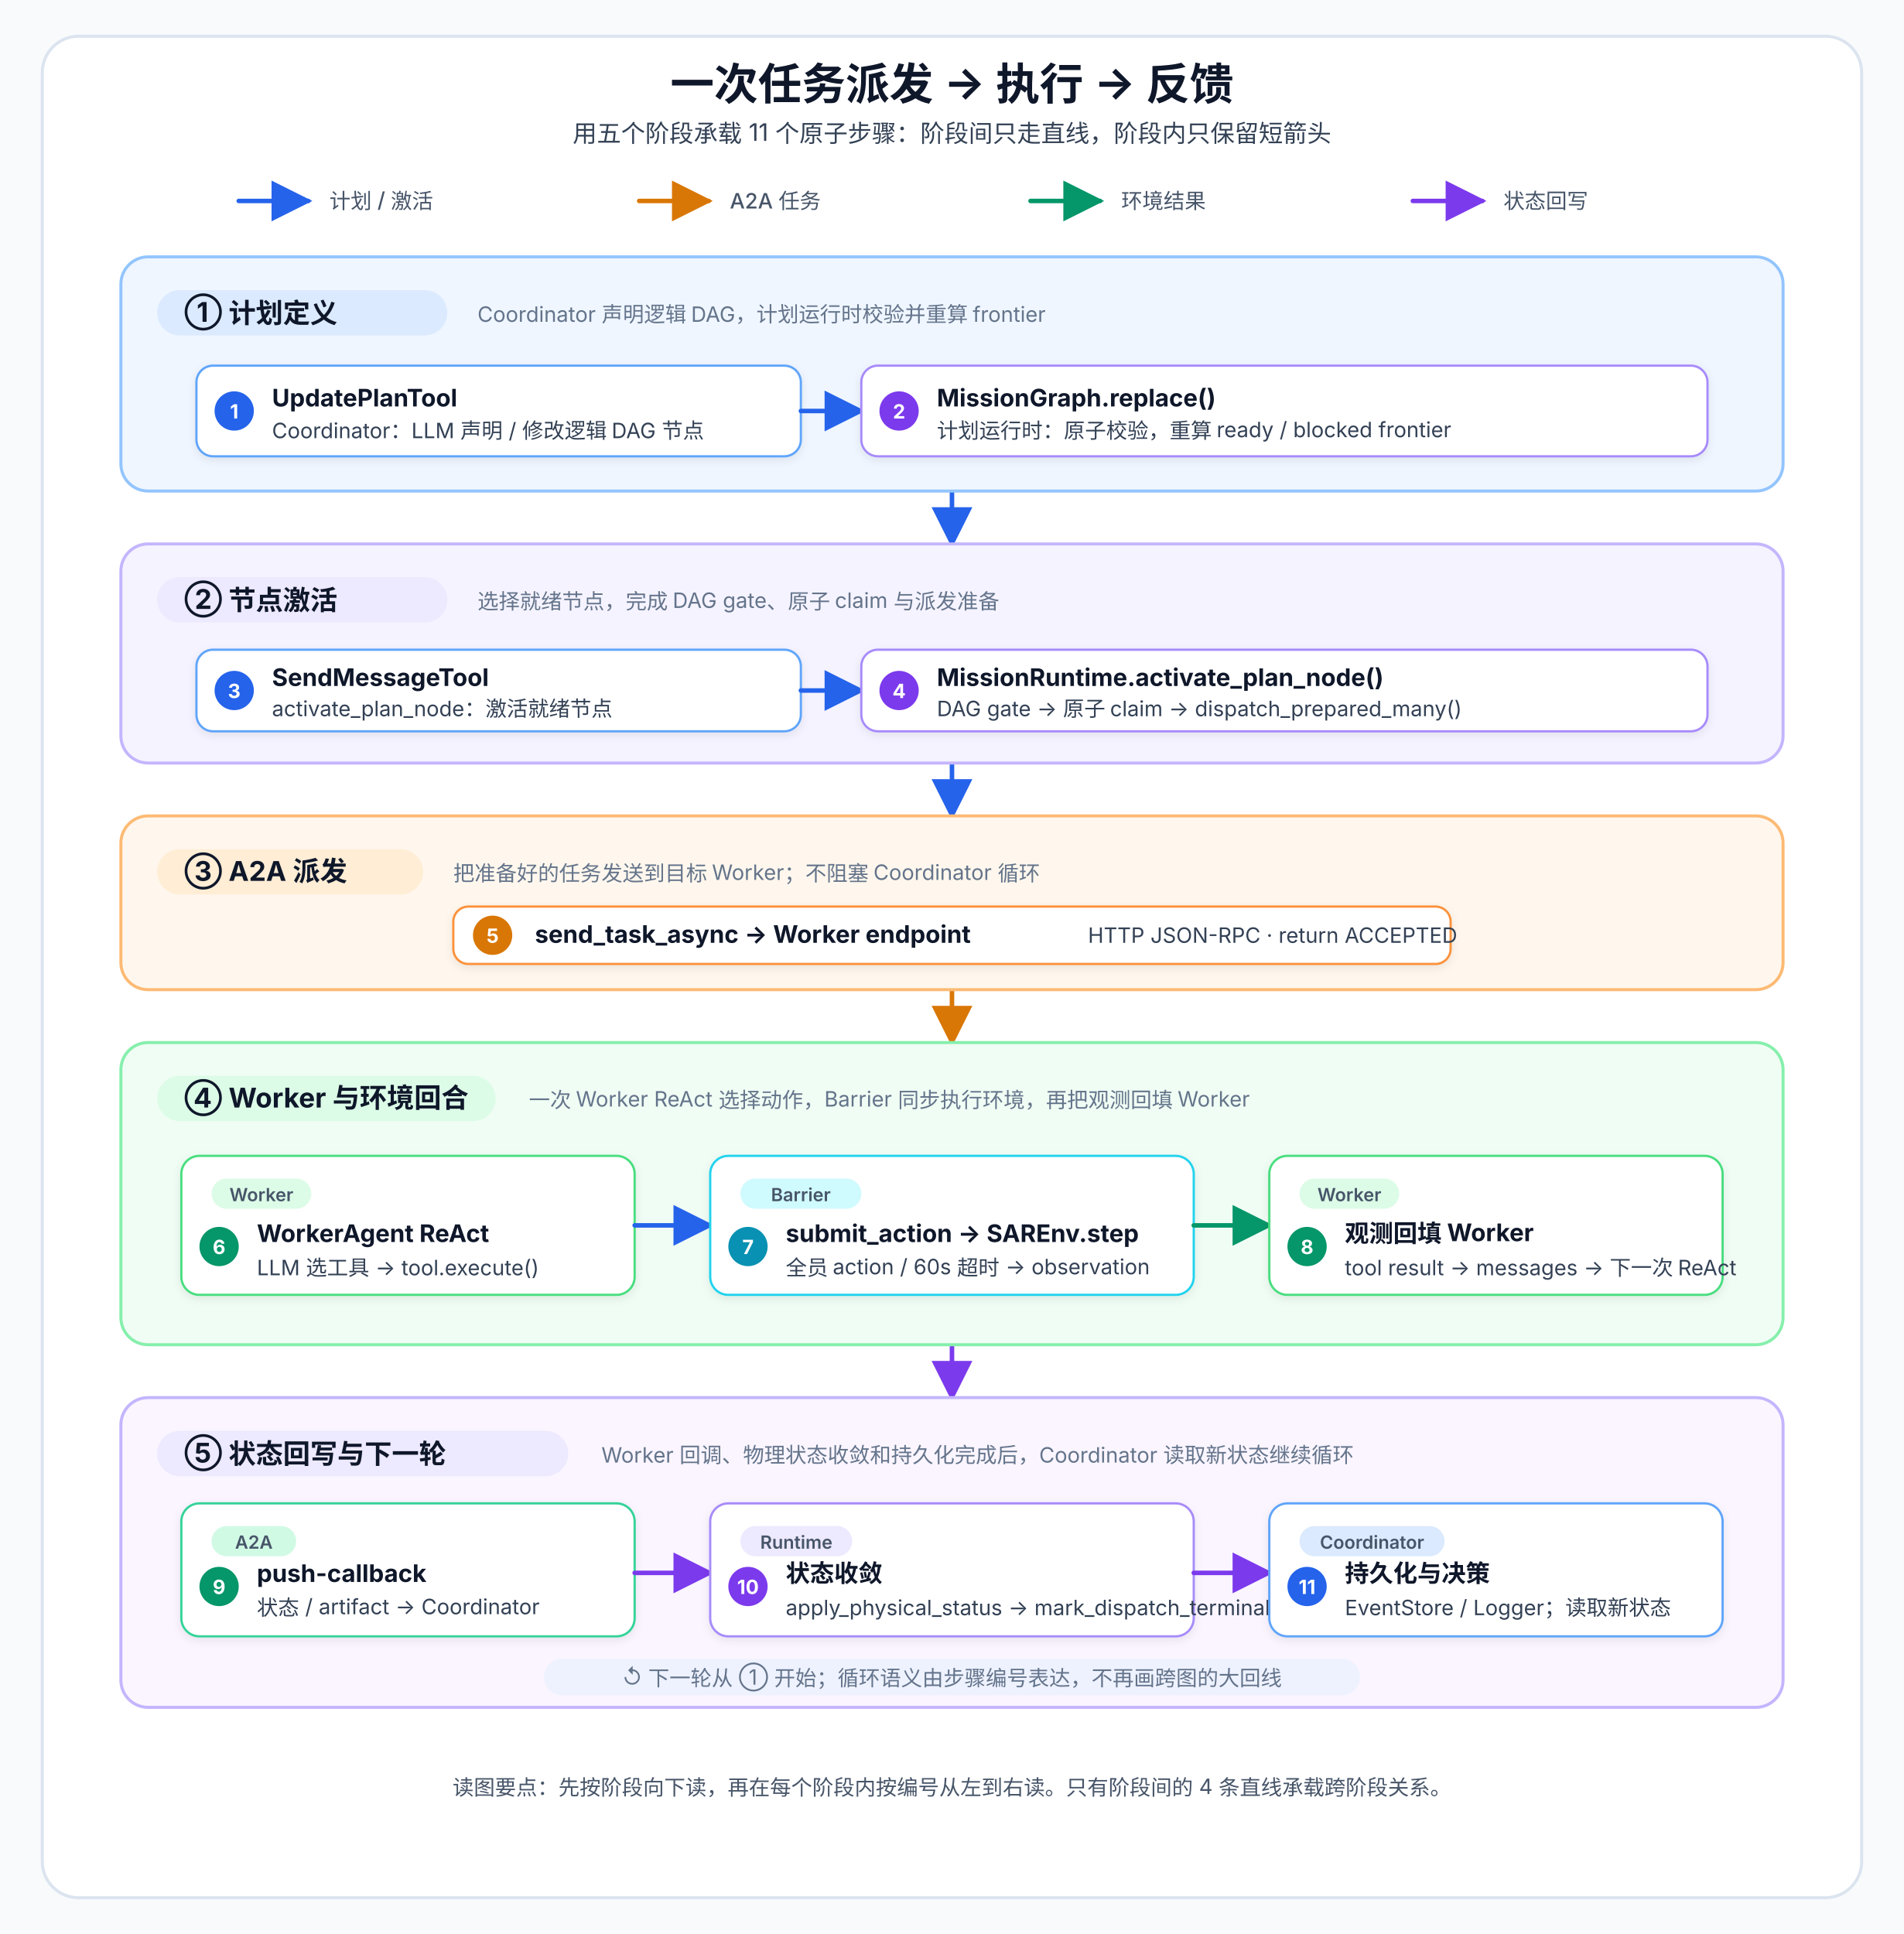
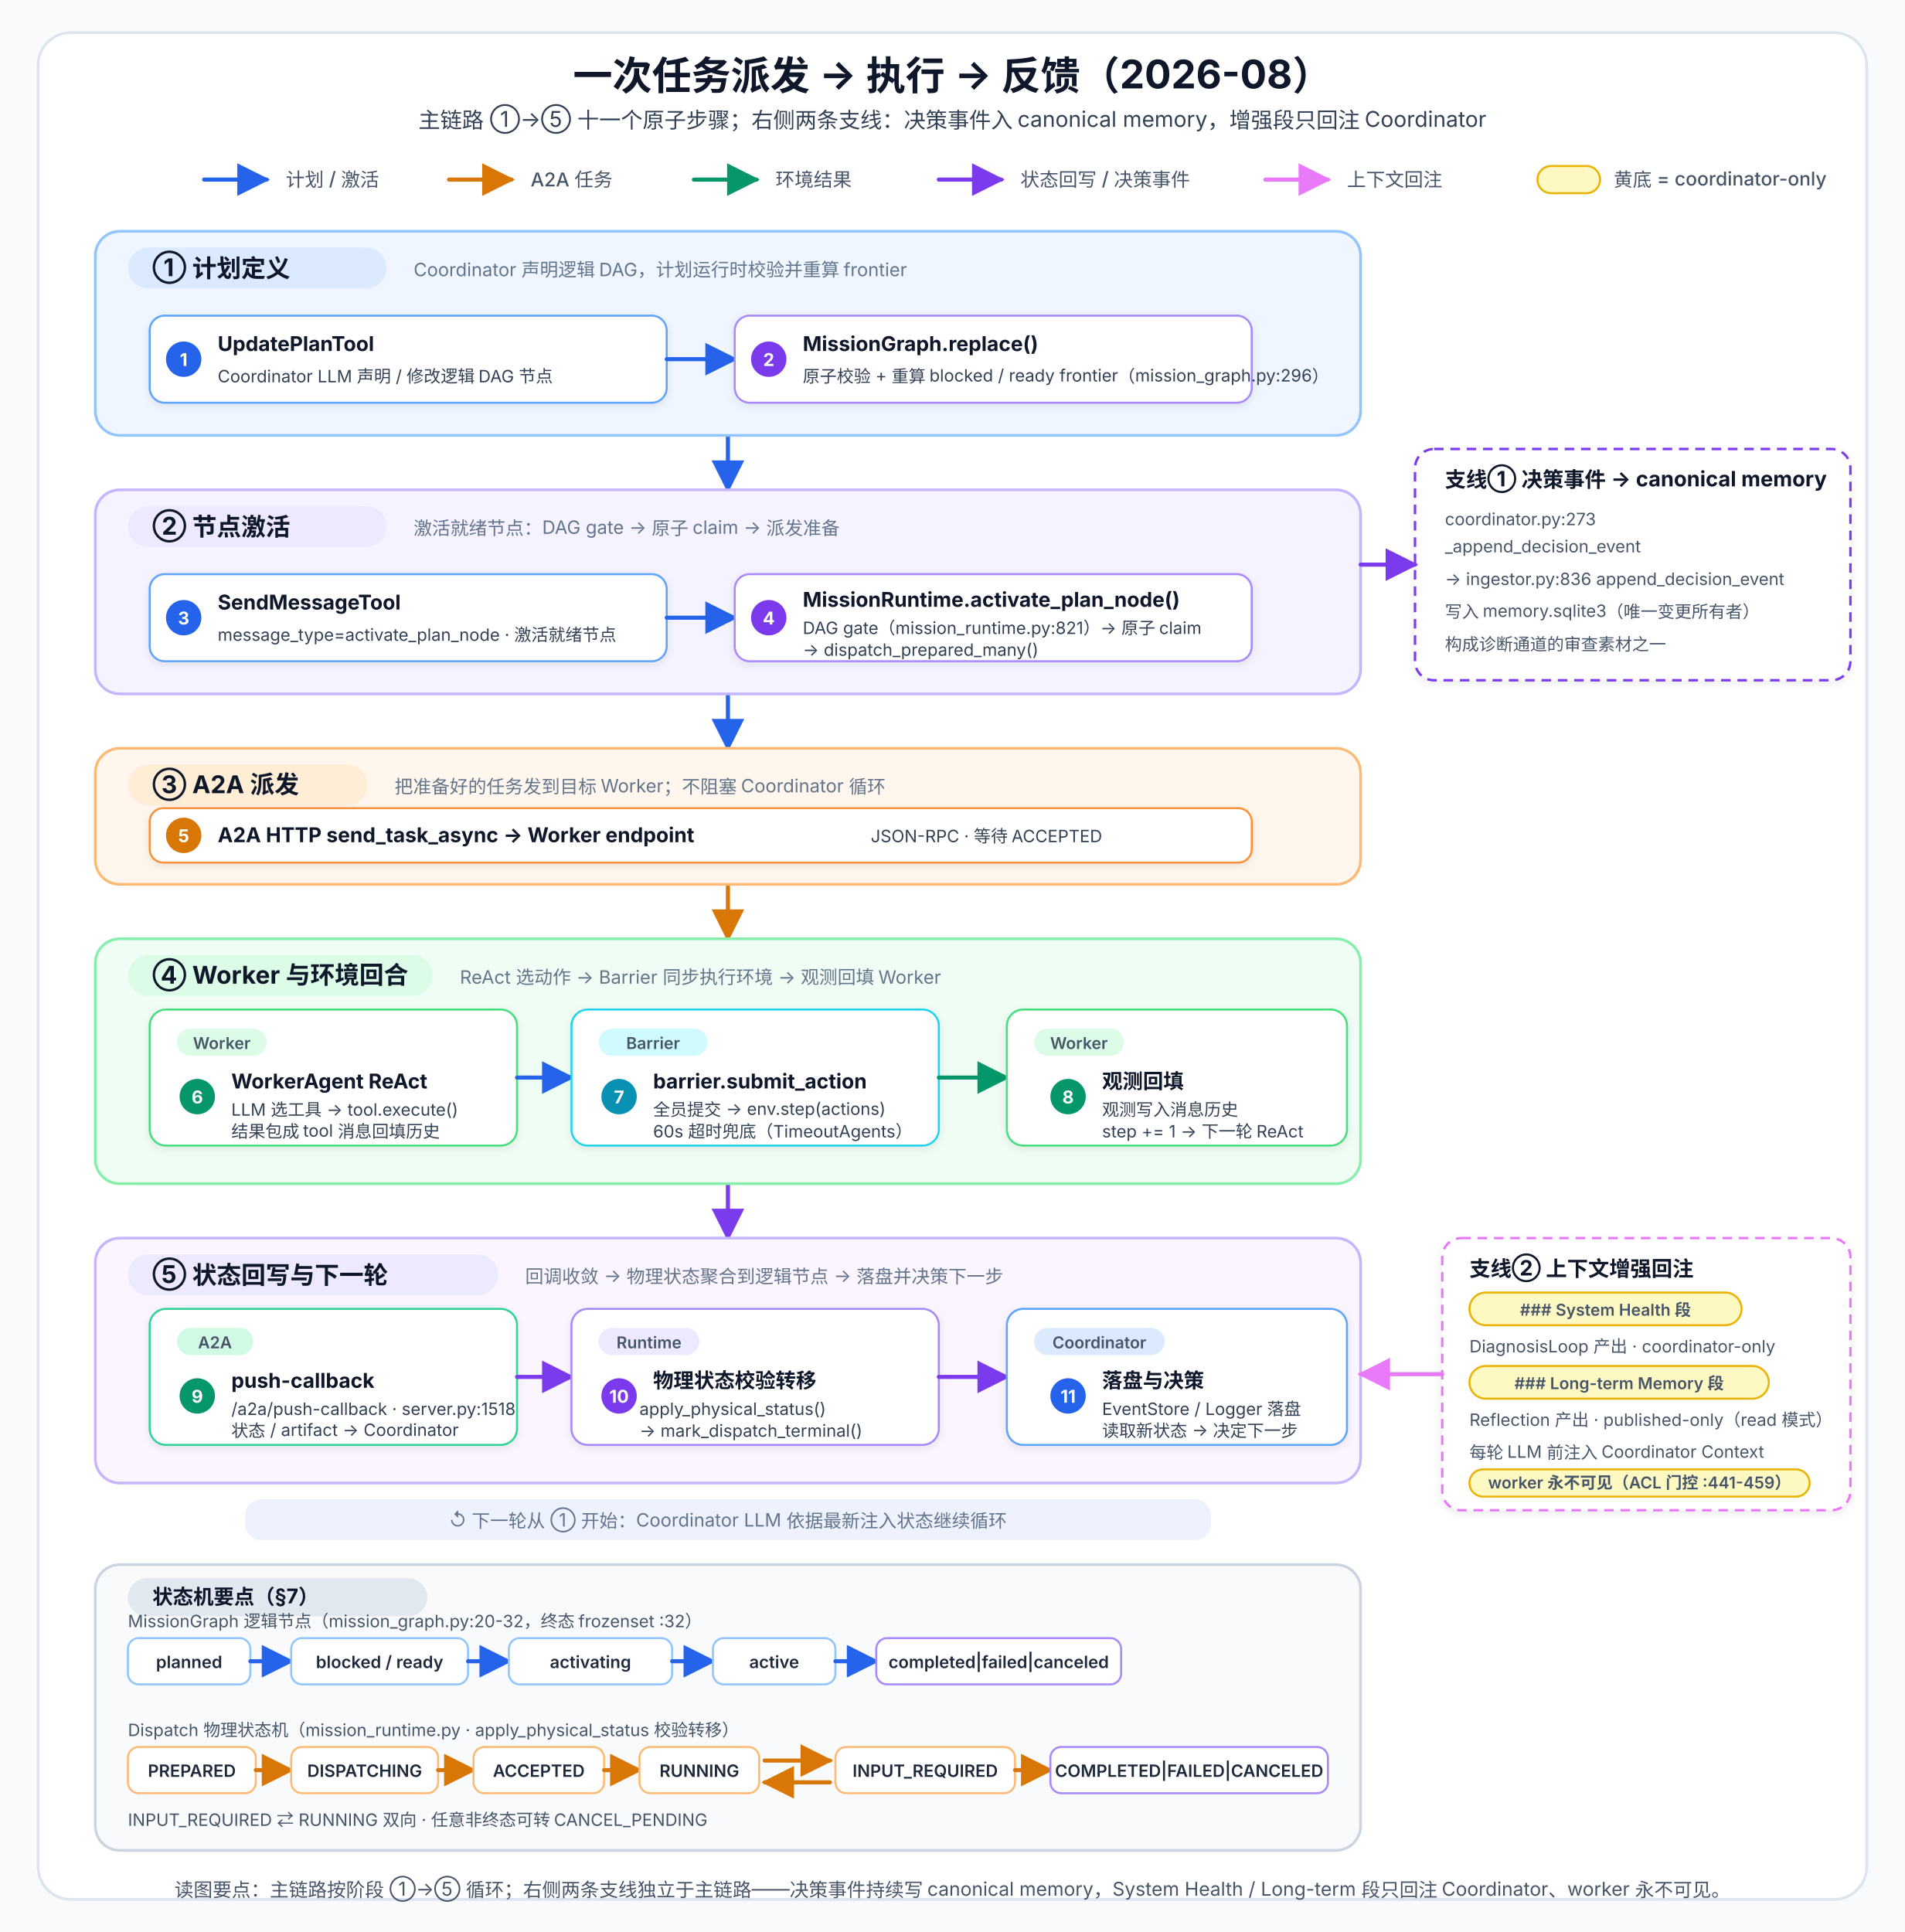
- <svg xmlns="http://www.w3.org/2000/svg" viewBox="0 0 1260 1280" role="img" aria-labelledby="dataflow-title dataflow-desc">
+ <svg xmlns="http://www.w3.org/2000/svg" viewBox="0 0 1400 1420" role="img" aria-labelledby="flow-title flow-desc">
  <defs>
    <filter id="flow-shadow" x="-12%" y="-12%" width="124%" height="132%">
      <feDropShadow dx="0" dy="2" stdDeviation="3" flood-color="#0f172a" flood-opacity="0.08" />
    </filter>
-     <marker id="flow-blue-arrow" viewBox="0 0 10 10" refX="9" refY="5" markerWidth="9" markerHeight="9" orient="auto">
+     <marker id="flow-arrow-blue" viewBox="0 0 10 10" refX="9" refY="5" markerWidth="8" markerHeight="8" orient="auto">
      <path d="M0 0 L10 5 L0 10Z" fill="#2563eb" />
    </marker>
-     <marker id="flow-orange-arrow" viewBox="0 0 10 10" refX="9" refY="5" markerWidth="9" markerHeight="9" orient="auto">
+     <marker id="flow-arrow-orange" viewBox="0 0 10 10" refX="9" refY="5" markerWidth="8" markerHeight="8" orient="auto">
      <path d="M0 0 L10 5 L0 10Z" fill="#d97706" />
    </marker>
-     <marker id="flow-green-arrow" viewBox="0 0 10 10" refX="9" refY="5" markerWidth="9" markerHeight="9" orient="auto">
+     <marker id="flow-arrow-green" viewBox="0 0 10 10" refX="9" refY="5" markerWidth="8" markerHeight="8" orient="auto">
      <path d="M0 0 L10 5 L0 10Z" fill="#059669" />
    </marker>
-     <marker id="flow-purple-arrow" viewBox="0 0 10 10" refX="9" refY="5" markerWidth="9" markerHeight="9" orient="auto">
+     <marker id="flow-arrow-purple" viewBox="0 0 10 10" refX="9" refY="5" markerWidth="8" markerHeight="8" orient="auto">
      <path d="M0 0 L10 5 L0 10Z" fill="#7c3aed" />
    </marker>
+     <marker id="flow-arrow-fuchsia" viewBox="0 0 10 10" refX="9" refY="5" markerWidth="8" markerHeight="8" orient="auto">
+       <path d="M0 0 L10 5 L0 10Z" fill="#e879f9" />
+     </marker>
    <style>
-       .title { fill:#0f172a; font:700 29px 'Inter','PingFang SC','Microsoft YaHei','Noto Sans CJK SC',Arial,sans-serif; }
-       .subtitle { fill:#334155; font:400 16px 'Inter','PingFang SC','Microsoft YaHei','Noto Sans CJK SC',Arial,sans-serif; }
-       .legend { fill:#475569; font:500 14px 'Inter','PingFang SC','Microsoft YaHei','Noto Sans CJK SC',Arial,sans-serif; }
-       .stage-title { fill:#0f172a; font:700 18px 'Inter','PingFang SC','Microsoft YaHei','Noto Sans CJK SC',Arial,sans-serif; }
-       .stage-note { fill:#64748b; font:400 14px 'Inter','PingFang SC','Microsoft YaHei','Noto Sans CJK SC',Arial,sans-serif; }
-       .card-title { fill:#0f172a; font:700 16px 'Inter','PingFang SC','Microsoft YaHei','Noto Sans CJK SC',Arial,sans-serif; }
-       .card-body { fill:#334155; font:400 14px 'Inter','PingFang SC','Microsoft YaHei','Noto Sans CJK SC',Arial,sans-serif; }
-       .tag { fill:#475569; font:600 12px 'Inter','PingFang SC','Microsoft YaHei','Noto Sans CJK SC',Arial,sans-serif; }
-       .step { fill:#ffffff; font:700 13px 'Inter','PingFang SC','Microsoft YaHei','Noto Sans CJK SC',Arial,sans-serif; }
-       .caption { fill:#475569; font:400 14px 'Inter','PingFang SC','Microsoft YaHei','Noto Sans CJK SC',Arial,sans-serif; }
-       .blue { fill:none; stroke:#2563eb; stroke-width:3; stroke-linecap:round; marker-end:url(#flow-blue-arrow); }
-       .orange { fill:none; stroke:#d97706; stroke-width:3; stroke-linecap:round; marker-end:url(#flow-orange-arrow); }
-       .green { fill:none; stroke:#059669; stroke-width:3; stroke-linecap:round; marker-end:url(#flow-green-arrow); }
-       .purple { fill:none; stroke:#7c3aed; stroke-width:3; stroke-linecap:round; marker-end:url(#flow-purple-arrow); }
+       .flow-title { fill:#0f172a; font:700 29px 'Inter','PingFang SC','Microsoft YaHei','Noto Sans CJK SC',Arial,sans-serif; }
+       .flow-subtitle { fill:#334155; font:400 16px 'Inter','PingFang SC','Microsoft YaHei','Noto Sans CJK SC',Arial,sans-serif; }
+       .flow-legend { fill:#475569; font:500 14px 'Inter','PingFang SC','Microsoft YaHei','Noto Sans CJK SC',Arial,sans-serif; }
+       .flow-stage-title { fill:#0f172a; font:700 18px 'Inter','PingFang SC','Microsoft YaHei','Noto Sans CJK SC',Arial,sans-serif; }
+       .flow-stage-note { fill:#64748b; font:400 13.5px 'Inter','PingFang SC','Microsoft YaHei','Noto Sans CJK SC',Arial,sans-serif; }
+       .flow-card-title { fill:#0f172a; font:700 15px 'Inter','PingFang SC','Microsoft YaHei','Noto Sans CJK SC',Arial,sans-serif; }
+       .flow-card-body { fill:#334155; font:400 12.5px 'Inter','PingFang SC','Microsoft YaHei','Noto Sans CJK SC',Arial,sans-serif; }
+       .flow-tag { fill:#475569; font:600 12px 'Inter','PingFang SC','Microsoft YaHei','Noto Sans CJK SC',Arial,sans-serif; }
+       .flow-step { fill:#ffffff; font:700 13px 'Inter','PingFang SC','Microsoft YaHei','Noto Sans CJK SC',Arial,sans-serif; }
+       .flow-sm-title { fill:#0f172a; font:700 15px 'Inter','PingFang SC','Microsoft YaHei','Noto Sans CJK SC',Arial,sans-serif; }
+       .flow-sm-note { fill:#475569; font:400 12.5px 'Inter','PingFang SC','Microsoft YaHei','Noto Sans CJK SC',Arial,sans-serif; }
+       .flow-sm-box { fill:#1e293b; font:600 12.5px 'Inter','PingFang SC','Microsoft YaHei','Noto Sans CJK SC',Arial,sans-serif; }
+       .flow-branch-title { fill:#0f172a; font:700 15.5px 'Inter','PingFang SC','Microsoft YaHei','Noto Sans CJK SC',Arial,sans-serif; }
+       .flow-branch-meta { fill:#475569; font:400 12.5px 'Inter','PingFang SC','Microsoft YaHei','Noto Sans CJK SC',Arial,sans-serif; }
+       .flow-edge-label { fill:#334155; font:600 13px 'Inter','PingFang SC','Microsoft YaHei','Noto Sans CJK SC',Arial,sans-serif; paint-order:stroke; stroke:#ffffff; stroke-width:5px; stroke-linejoin:round; }
+       .flow-caption { fill:#475569; font:400 14px 'Inter','PingFang SC','Microsoft YaHei','Noto Sans CJK SC',Arial,sans-serif; }
+       .flow-blue { fill:none; stroke:#2563eb; stroke-width:3; stroke-linecap:round; marker-end:url(#flow-arrow-blue); }
+       .flow-orange { fill:none; stroke:#d97706; stroke-width:3; stroke-linecap:round; marker-end:url(#flow-arrow-orange); }
+       .flow-green { fill:none; stroke:#059669; stroke-width:3; stroke-linecap:round; marker-end:url(#flow-arrow-green); }
+       .flow-purple { fill:none; stroke:#7c3aed; stroke-width:3; stroke-linecap:round; marker-end:url(#flow-arrow-purple); }
+       .flow-fuchsia { fill:none; stroke:#e879f9; stroke-width:3; stroke-linecap:round; marker-end:url(#flow-arrow-fuchsia); }
    </style>
  </defs>
-   <rect width="1260" height="1280" fill="#f8fafc" />
-   <rect x="28" y="24" width="1204" height="1232" rx="24" fill="#ffffff" stroke="#dbe4ef" stroke-width="2" />
-   <text x="630" y="66" text-anchor="middle" class="title">一次任务派发 → 执行 → 反馈</text>
-   <text x="630" y="94" text-anchor="middle" class="subtitle">用五个阶段承载 11 个原子步骤：阶段间只走直线，阶段内只保留短箭头</text>
+   <rect width="1400" height="1420" fill="#f8fafc" />
+   <rect x="28" y="24" width="1344" height="1372" rx="24" fill="#ffffff" stroke="#dbe4ef" stroke-width="2" />
+   <text x="700" y="66" text-anchor="middle" class="flow-title">一次任务派发 → 执行 → 反馈（2026-08）</text>
+   <text x="700" y="94" text-anchor="middle" class="flow-subtitle">主链路 ①→⑤ 十一个原子步骤；右侧两条支线：决策事件入 canonical memory，增强段只回注 Coordinator</text>
  <g aria-label="图例">
-     <line x1="158" y1="133" x2="204" y2="133" class="blue" />
-     <text x="218" y="138" class="legend">计划 / 激活</text>
-     <line x1="423" y1="133" x2="469" y2="133" class="orange" />
-     <text x="483" y="138" class="legend">A2A 任务</text>
-     <line x1="682" y1="133" x2="728" y2="133" class="green" />
-     <text x="742" y="138" class="legend">环境结果</text>
-     <line x1="935" y1="133" x2="981" y2="133" class="purple" />
-     <text x="995" y="138" class="legend">状态回写</text>
-   </g>
-   <path d="M630 325 V360" class="blue" />
-   <path d="M630 505 V540" class="blue" />
-   <path d="M630 655 V690" class="orange" />
-   <path d="M630 890 V925" class="purple" />
+     <line x1="150" y1="132" x2="196" y2="132" class="flow-blue" />
+     <text x="210" y="137" class="flow-legend">计划 / 激活</text>
+     <line x1="330" y1="132" x2="376" y2="132" class="flow-orange" />
+     <text x="390" y="137" class="flow-legend">A2A 任务</text>
+     <line x1="510" y1="132" x2="556" y2="132" class="flow-green" />
+     <text x="570" y="137" class="flow-legend">环境结果</text>
+     <line x1="690" y1="132" x2="736" y2="132" class="flow-purple" />
+     <text x="750" y="137" class="flow-legend">状态回写 / 决策事件</text>
+     <line x1="930" y1="132" x2="976" y2="132" class="flow-fuchsia" />
+     <text x="990" y="137" class="flow-legend">上下文回注</text>
+     <rect x="1130" y="122" width="46" height="20" rx="10" fill="#fef9c3" stroke="#eab308" stroke-width="1.5" />
+     <text x="1186" y="137" class="flow-legend">黄底 = coordinator-only</text>
+   </g>
+   <path d="M535 320 V360" class="flow-blue" />
+   <path d="M535 510 V550" class="flow-blue" />
+   <path d="M535 650 V690" class="flow-orange" />
+   <path d="M535 870 V910" class="flow-purple" />
  <g aria-label="阶段一 计划定义">
-     <rect x="80" y="170" width="1100" height="155" rx="18" fill="#eff6ff" stroke="#93c5fd" stroke-width="2" />
-     <rect x="104" y="192" width="192" height="30" rx="15" fill="#dbeafe" />
-     <text x="122" y="213" class="stage-title">① 计划定义</text>
-     <text x="316" y="213" class="stage-note">Coordinator 声明逻辑 DAG，计划运行时校验并重算 frontier</text>
-     <rect x="130" y="242" width="400" height="60" rx="11" fill="#ffffff" stroke="#60a5fa" stroke-width="1.5" filter="url(#flow-shadow)" />
-     <circle cx="155" cy="272" r="13" fill="#2563eb" />
-     <text x="155" y="277" text-anchor="middle" class="step">1</text>
-     <text x="180" y="269" class="card-title">UpdatePlanTool</text>
-     <text x="180" y="290" class="card-body">Coordinator：LLM 声明 / 修改逻辑 DAG 节点</text>
-     <path d="M530 272 H570" class="blue" />
-     <rect x="570" y="242" width="560" height="60" rx="11" fill="#ffffff" stroke="#a78bfa" stroke-width="1.5" filter="url(#flow-shadow)" />
-     <circle cx="595" cy="272" r="13" fill="#7c3aed" />
-     <text x="595" y="277" text-anchor="middle" class="step">2</text>
-     <text x="620" y="269" class="card-title">MissionGraph.replace()</text>
-     <text x="620" y="290" class="card-body">计划运行时：原子校验，重算 ready / blocked frontier</text>
+     <rect x="70" y="170" width="930" height="150" rx="18" fill="#eff6ff" stroke="#93c5fd" stroke-width="2" />
+     <rect x="94" y="182" width="190" height="30" rx="15" fill="#dbeafe" />
+     <text x="112" y="203" class="flow-stage-title">① 计划定义</text>
+     <text x="304" y="203" class="flow-stage-note">Coordinator 声明逻辑 DAG，计划运行时校验并重算 frontier</text>
+     <rect x="110" y="232" width="380" height="64" rx="11" fill="#ffffff" stroke="#60a5fa" stroke-width="1.5" filter="url(#flow-shadow)" />
+     <circle cx="135" cy="264" r="13" fill="#2563eb" />
+     <text x="135" y="269" text-anchor="middle" class="flow-step">1</text>
+     <text x="160" y="258" class="flow-card-title">UpdatePlanTool</text>
+     <text x="160" y="281" class="flow-card-body">Coordinator LLM 声明 / 修改逻辑 DAG 节点</text>
+     <path d="M490 264 H540" class="flow-blue" />
+     <rect x="540" y="232" width="380" height="64" rx="11" fill="#ffffff" stroke="#a78bfa" stroke-width="1.5" filter="url(#flow-shadow)" />
+     <circle cx="565" cy="264" r="13" fill="#7c3aed" />
+     <text x="565" y="269" text-anchor="middle" class="flow-step">2</text>
+     <text x="590" y="258" class="flow-card-title">MissionGraph.replace()</text>
+     <text x="590" y="281" class="flow-card-body">原子校验 + 重算 blocked / ready frontier（mission_graph.py:296）</text>
  </g>
  <g aria-label="阶段二 节点激活">
-     <rect x="80" y="360" width="1100" height="145" rx="18" fill="#f5f3ff" stroke="#c4b5fd" stroke-width="2" />
-     <rect x="104" y="382" width="192" height="30" rx="15" fill="#ede9fe" />
-     <text x="122" y="403" class="stage-title">② 节点激活</text>
-     <text x="316" y="403" class="stage-note">选择就绪节点，完成 DAG gate、原子 claim 与派发准备</text>
-     <rect x="130" y="430" width="400" height="54" rx="11" fill="#ffffff" stroke="#60a5fa" stroke-width="1.5" filter="url(#flow-shadow)" />
-     <circle cx="155" cy="457" r="13" fill="#2563eb" />
-     <text x="155" y="462" text-anchor="middle" class="step">3</text>
-     <text x="180" y="454" class="card-title">SendMessageTool</text>
-     <text x="180" y="474" class="card-body">activate_plan_node：激活就绪节点</text>
-     <path d="M530 457 H570" class="blue" />
-     <rect x="570" y="430" width="560" height="54" rx="11" fill="#ffffff" stroke="#a78bfa" stroke-width="1.5" filter="url(#flow-shadow)" />
-     <circle cx="595" cy="457" r="13" fill="#7c3aed" />
-     <text x="595" y="462" text-anchor="middle" class="step">4</text>
-     <text x="620" y="454" class="card-title">MissionRuntime.activate_plan_node()</text>
-     <text x="620" y="474" class="card-body">DAG gate → 原子 claim → dispatch_prepared_many()</text>
+     <rect x="70" y="360" width="930" height="150" rx="18" fill="#f5f3ff" stroke="#c4b5fd" stroke-width="2" />
+     <rect x="94" y="372" width="190" height="30" rx="15" fill="#ede9fe" />
+     <text x="112" y="393" class="flow-stage-title">② 节点激活</text>
+     <text x="304" y="393" class="flow-stage-note">激活就绪节点：DAG gate → 原子 claim → 派发准备</text>
+     <rect x="110" y="422" width="380" height="64" rx="11" fill="#ffffff" stroke="#60a5fa" stroke-width="1.5" filter="url(#flow-shadow)" />
+     <circle cx="135" cy="454" r="13" fill="#2563eb" />
+     <text x="135" y="459" text-anchor="middle" class="flow-step">3</text>
+     <text x="160" y="448" class="flow-card-title">SendMessageTool</text>
+     <text x="160" y="471" class="flow-card-body">message_type=activate_plan_node · 激活就绪节点</text>
+     <path d="M490 454 H540" class="flow-blue" />
+     <rect x="540" y="422" width="380" height="64" rx="11" fill="#ffffff" stroke="#a78bfa" stroke-width="1.5" filter="url(#flow-shadow)" />
+     <circle cx="565" cy="454" r="13" fill="#7c3aed" />
+     <text x="565" y="459" text-anchor="middle" class="flow-step">4</text>
+     <text x="590" y="446" class="flow-card-title">MissionRuntime.activate_plan_node()</text>
+     <text x="590" y="466" class="flow-card-body">DAG gate（mission_runtime.py:821）→ 原子 claim</text>
+     <text x="590" y="482" class="flow-card-body">→ dispatch_prepared_many()</text>
  </g>
  <g aria-label="阶段三 A2A 派发">
-     <rect x="80" y="540" width="1100" height="115" rx="18" fill="#fff7ed" stroke="#fdba74" stroke-width="2" />
-     <rect x="104" y="562" width="176" height="30" rx="15" fill="#ffedd5" />
-     <text x="122" y="583" class="stage-title">③ A2A 派发</text>
-     <text x="300" y="583" class="stage-note">把准备好的任务发送到目标 Worker；不阻塞 Coordinator 循环</text>
-     <rect x="300" y="600" width="660" height="38" rx="10" fill="#ffffff" stroke="#fb923c" stroke-width="1.5" filter="url(#flow-shadow)" />
-     <circle cx="326" cy="619" r="13" fill="#d97706" />
-     <text x="326" y="624" text-anchor="middle" class="step">5</text>
-     <text x="354" y="624" class="card-title">send_task_async → Worker endpoint</text>
-     <text x="720" y="624" class="card-body">HTTP JSON-RPC · return ACCEPTED</text>
+     <rect x="70" y="550" width="930" height="100" rx="18" fill="#fff7ed" stroke="#fdba74" stroke-width="2" />
+     <rect x="94" y="562" width="176" height="30" rx="15" fill="#ffedd5" />
+     <text x="112" y="583" class="flow-stage-title">③ A2A 派发</text>
+     <text x="290" y="583" class="flow-stage-note">把准备好的任务发到目标 Worker；不阻塞 Coordinator 循环</text>
+     <rect x="110" y="594" width="810" height="40" rx="10" fill="#ffffff" stroke="#fb923c" stroke-width="1.5" filter="url(#flow-shadow)" />
+     <circle cx="135" cy="614" r="13" fill="#d97706" />
+     <text x="135" y="619" text-anchor="middle" class="flow-step">5</text>
+     <text x="160" y="619" class="flow-card-title">A2A HTTP send_task_async → Worker endpoint</text>
+     <text x="640" y="619" class="flow-card-body">JSON-RPC · 等待 ACCEPTED</text>
  </g>
  <g aria-label="阶段四 Worker 与环境回合">
-     <rect x="80" y="690" width="1100" height="200" rx="18" fill="#f0fdf4" stroke="#86efac" stroke-width="2" />
-     <rect x="104" y="712" width="224" height="30" rx="15" fill="#dcfce7" />
-     <text x="122" y="733" class="stage-title">④ Worker 与环境回合</text>
-     <text x="350" y="733" class="stage-note">一次 Worker ReAct 选择动作，Barrier 同步执行环境，再把观测回填 Worker</text>
-     <rect x="120" y="765" width="300" height="92" rx="12" fill="#ffffff" stroke="#4ade80" stroke-width="1.5" filter="url(#flow-shadow)" />
-     <rect x="140" y="780" width="66" height="20" rx="10" fill="#dcfce7" />
-     <text x="173" y="795" text-anchor="middle" class="tag">Worker</text>
-     <circle cx="145" cy="825" r="13" fill="#059669" />
-     <text x="145" y="830" text-anchor="middle" class="step">6</text>
-     <text x="170" y="822" class="card-title">WorkerAgent ReAct</text>
-     <text x="170" y="844" class="card-body">LLM 选工具 → tool.execute()</text>
-     <path d="M420 811 H470" class="blue" />
-     <rect x="470" y="765" width="320" height="92" rx="12" fill="#ffffff" stroke="#22d3ee" stroke-width="1.5" filter="url(#flow-shadow)" />
-     <rect x="490" y="780" width="80" height="20" rx="10" fill="#cffafe" />
-     <text x="530" y="795" text-anchor="middle" class="tag">Barrier</text>
-     <circle cx="495" cy="825" r="13" fill="#0891b2" />
-     <text x="495" y="830" text-anchor="middle" class="step">7</text>
-     <text x="520" y="822" class="card-title">submit_action → SAREnv.step</text>
-     <text x="520" y="844" class="card-body">全员 action / 60s 超时 → observation</text>
-     <path d="M790 811 H840" class="green" />
-     <rect x="840" y="765" width="300" height="92" rx="12" fill="#ffffff" stroke="#4ade80" stroke-width="1.5" filter="url(#flow-shadow)" />
-     <rect x="860" y="780" width="66" height="20" rx="10" fill="#dcfce7" />
-     <text x="893" y="795" text-anchor="middle" class="tag">Worker</text>
-     <circle cx="865" cy="825" r="13" fill="#059669" />
-     <text x="865" y="830" text-anchor="middle" class="step">8</text>
-     <text x="890" y="822" class="card-title">观测回填 Worker</text>
-     <text x="890" y="844" class="card-body">tool result → messages → 下一次 ReAct</text>
+     <rect x="70" y="690" width="930" height="180" rx="18" fill="#f0fdf4" stroke="#86efac" stroke-width="2" />
+     <rect x="94" y="702" width="224" height="30" rx="15" fill="#dcfce7" />
+     <text x="112" y="723" class="flow-stage-title">④ Worker 与环境回合</text>
+     <text x="338" y="723" class="flow-stage-note">ReAct 选动作 → Barrier 同步执行环境 → 观测回填 Worker</text>
+     <rect x="110" y="742" width="270" height="100" rx="12" fill="#ffffff" stroke="#4ade80" stroke-width="1.5" filter="url(#flow-shadow)" />
+     <rect x="130" y="756" width="66" height="20" rx="10" fill="#dcfce7" />
+     <text x="163" y="771" text-anchor="middle" class="flow-tag">Worker</text>
+     <circle cx="145" cy="806" r="13" fill="#059669" />
+     <text x="145" y="811" text-anchor="middle" class="flow-step">6</text>
+     <text x="170" y="800" class="flow-card-title">WorkerAgent ReAct</text>
+     <text x="170" y="820" class="flow-card-body">LLM 选工具 → tool.execute()</text>
+     <text x="170" y="836" class="flow-card-body">结果包成 tool 消息回填历史</text>
+     <path d="M380 792 H420" class="flow-blue" />
+     <rect x="420" y="742" width="270" height="100" rx="12" fill="#ffffff" stroke="#22d3ee" stroke-width="1.5" filter="url(#flow-shadow)" />
+     <rect x="440" y="756" width="80" height="20" rx="10" fill="#cffafe" />
+     <text x="480" y="771" text-anchor="middle" class="flow-tag">Barrier</text>
+     <circle cx="455" cy="806" r="13" fill="#0891b2" />
+     <text x="455" y="811" text-anchor="middle" class="flow-step">7</text>
+     <text x="480" y="800" class="flow-card-title">barrier.submit_action</text>
+     <text x="480" y="820" class="flow-card-body">全员提交 → env.step(actions)</text>
+     <text x="480" y="836" class="flow-card-body">60s 超时兜底（TimeoutAgents）</text>
+     <path d="M690 792 H740" class="flow-green" />
+     <rect x="740" y="742" width="250" height="100" rx="12" fill="#ffffff" stroke="#4ade80" stroke-width="1.5" filter="url(#flow-shadow)" />
+     <rect x="760" y="756" width="66" height="20" rx="10" fill="#dcfce7" />
+     <text x="793" y="771" text-anchor="middle" class="flow-tag">Worker</text>
+     <circle cx="785" cy="806" r="13" fill="#059669" />
+     <text x="785" y="811" text-anchor="middle" class="flow-step">8</text>
+     <text x="810" y="800" class="flow-card-title">观测回填</text>
+     <text x="810" y="820" class="flow-card-body">观测写入消息历史</text>
+     <text x="810" y="836" class="flow-card-body">step += 1 → 下一轮 ReAct</text>
  </g>
  <g aria-label="阶段五 状态回写与下一轮">
-     <rect x="80" y="925" width="1100" height="205" rx="18" fill="#faf5ff" stroke="#c4b5fd" stroke-width="2" />
-     <rect x="104" y="947" width="272" height="30" rx="15" fill="#ede9fe" />
-     <text x="122" y="968" class="stage-title">⑤ 状态回写与下一轮</text>
-     <text x="398" y="968" class="stage-note">Worker 回调、物理状态收敛和持久化完成后，Coordinator 读取新状态继续循环</text>
-     <rect x="120" y="995" width="300" height="88" rx="12" fill="#ffffff" stroke="#34d399" stroke-width="1.5" filter="url(#flow-shadow)" />
-     <rect x="140" y="1010" width="56" height="20" rx="10" fill="#d1fae5" />
-     <text x="168" y="1025" text-anchor="middle" class="tag">A2A</text>
-     <circle cx="145" cy="1050" r="13" fill="#059669" />
-     <text x="145" y="1055" text-anchor="middle" class="step">9</text>
-     <text x="170" y="1047" class="card-title">push-callback</text>
-     <text x="170" y="1069" class="card-body">状态 / artifact → Coordinator</text>
-     <path d="M420 1041 H470" class="purple" />
-     <rect x="470" y="995" width="320" height="88" rx="12" fill="#ffffff" stroke="#a78bfa" stroke-width="1.5" filter="url(#flow-shadow)" />
-     <rect x="490" y="1010" width="74" height="20" rx="10" fill="#ede9fe" />
-     <text x="527" y="1025" text-anchor="middle" class="tag">Runtime</text>
-     <circle cx="495" cy="1050" r="13" fill="#7c3aed" />
-     <text x="495" y="1055" text-anchor="middle" class="step">10</text>
-     <text x="520" y="1047" class="card-title">状态收敛</text>
-     <text x="520" y="1069" class="card-body">apply_physical_status → mark_dispatch_terminal</text>
-     <path d="M790 1041 H840" class="purple" />
-     <rect x="840" y="995" width="300" height="88" rx="12" fill="#ffffff" stroke="#60a5fa" stroke-width="1.5" filter="url(#flow-shadow)" />
-     <rect x="860" y="1010" width="96" height="20" rx="10" fill="#dbeafe" />
-     <text x="908" y="1025" text-anchor="middle" class="tag">Coordinator</text>
-     <circle cx="865" cy="1050" r="13" fill="#2563eb" />
-     <text x="865" y="1055" text-anchor="middle" class="step">11</text>
-     <text x="890" y="1047" class="card-title">持久化与决策</text>
-     <text x="890" y="1069" class="card-body">EventStore / Logger；读取新状态</text>
-     <rect x="360" y="1098" width="540" height="24" rx="12" fill="#eef2ff" />
-     <text x="630" y="1115" text-anchor="middle" class="stage-note">↺ 下一轮从 ① 开始；循环语义由步骤编号表达，不再画跨图的大回线</text>
-   </g>
-   <text x="630" y="1188" text-anchor="middle" class="caption">读图要点：先按阶段向下读，再在每个阶段内按编号从左到右读。只有阶段间的 4 条直线承载跨阶段关系。</text>
+     <rect x="70" y="910" width="930" height="180" rx="18" fill="#faf5ff" stroke="#c4b5fd" stroke-width="2" />
+     <rect x="94" y="922" width="272" height="30" rx="15" fill="#ede9fe" />
+     <text x="112" y="943" class="flow-stage-title">⑤ 状态回写与下一轮</text>
+     <text x="386" y="943" class="flow-stage-note">回调收敛 → 物理状态聚合到逻辑节点 → 落盘并决策下一步</text>
+     <rect x="110" y="962" width="270" height="100" rx="12" fill="#ffffff" stroke="#34d399" stroke-width="1.5" filter="url(#flow-shadow)" />
+     <rect x="130" y="976" width="56" height="20" rx="10" fill="#d1fae5" />
+     <text x="158" y="991" text-anchor="middle" class="flow-tag">A2A</text>
+     <circle cx="145" cy="1026" r="13" fill="#059669" />
+     <text x="145" y="1031" text-anchor="middle" class="flow-step">9</text>
+     <text x="170" y="1020" class="flow-card-title">push-callback</text>
+     <text x="170" y="1040" class="flow-card-body">/a2a/push-callback · server.py:1518</text>
+     <text x="170" y="1056" class="flow-card-body">状态 / artifact → Coordinator</text>
+     <path d="M380 1012 H420" class="flow-purple" />
+     <rect x="420" y="962" width="270" height="100" rx="12" fill="#ffffff" stroke="#a78bfa" stroke-width="1.5" filter="url(#flow-shadow)" />
+     <rect x="440" y="976" width="74" height="20" rx="10" fill="#ede9fe" />
+     <text x="477" y="991" text-anchor="middle" class="flow-tag">Runtime</text>
+     <circle cx="455" cy="1026" r="13" fill="#7c3aed" />
+     <text x="455" y="1031" text-anchor="middle" class="flow-step">10</text>
+     <text x="480" y="1020" class="flow-card-title">物理状态校验转移</text>
+     <text x="470" y="1040" class="flow-card-body">apply_physical_status()</text>
+     <text x="470" y="1056" class="flow-card-body">→ mark_dispatch_terminal()</text>
+     <path d="M690 1012 H740" class="flow-purple" />
+     <rect x="740" y="962" width="250" height="100" rx="12" fill="#ffffff" stroke="#60a5fa" stroke-width="1.5" filter="url(#flow-shadow)" />
+     <rect x="760" y="976" width="96" height="20" rx="10" fill="#dbeafe" />
+     <text x="808" y="991" text-anchor="middle" class="flow-tag">Coordinator</text>
+     <circle cx="785" cy="1026" r="13" fill="#2563eb" />
+     <text x="785" y="1031" text-anchor="middle" class="flow-step">11</text>
+     <text x="810" y="1020" class="flow-card-title">落盘与决策</text>
+     <text x="810" y="1040" class="flow-card-body">EventStore / Logger 落盘</text>
+     <text x="810" y="1056" class="flow-card-body">读取新状态 → 决定下一步</text>
+   </g>
+   <rect x="180" y="1102" width="710" height="30" rx="12" fill="#eef2ff" />
+   <text x="535" y="1122" text-anchor="middle" class="flow-stage-note">↺ 下一轮从 ① 开始：Coordinator LLM 依据最新注入状态继续循环</text>
+   <g aria-label="状态机要点">
+     <rect x="70" y="1150" width="930" height="210" rx="18" fill="#f8fafc" stroke="#cbd5e1" stroke-width="2" />
+     <rect x="94" y="1160" width="220" height="28" rx="14" fill="#e2e8f0" />
+     <text x="112" y="1179" class="flow-sm-title">状态机要点（§7）</text>
+     <text x="94" y="1196" class="flow-sm-note">MissionGraph 逻辑节点（mission_graph.py:20-32，终态 frozenset :32）</text>
+     <rect x="94" y="1204" width="90" height="34" rx="8" fill="#ffffff" stroke="#93c5fd" stroke-width="1.5" />
+     <text x="139" y="1226" text-anchor="middle" class="flow-sm-box">planned</text>
+     <path d="M184 1221 H214" class="flow-blue" />
+     <rect x="214" y="1204" width="130" height="34" rx="8" fill="#ffffff" stroke="#93c5fd" stroke-width="1.5" />
+     <text x="279" y="1226" text-anchor="middle" class="flow-sm-box">blocked / ready</text>
+     <path d="M344 1221 H374" class="flow-blue" />
+     <rect x="374" y="1204" width="120" height="34" rx="8" fill="#ffffff" stroke="#93c5fd" stroke-width="1.5" />
+     <text x="434" y="1226" text-anchor="middle" class="flow-sm-box">activating</text>
+     <path d="M494 1221 H524" class="flow-blue" />
+     <rect x="524" y="1204" width="90" height="34" rx="8" fill="#ffffff" stroke="#93c5fd" stroke-width="1.5" />
+     <text x="569" y="1226" text-anchor="middle" class="flow-sm-box">active</text>
+     <path d="M614 1221 H644" class="flow-blue" />
+     <rect x="644" y="1204" width="180" height="34" rx="8" fill="#ffffff" stroke="#a78bfa" stroke-width="1.5" />
+     <text x="734" y="1226" text-anchor="middle" class="flow-sm-box">completed|failed|canceled</text>
+     <text x="94" y="1276" class="flow-sm-note">Dispatch 物理状态机（mission_runtime.py · apply_physical_status 校验转移）</text>
+     <rect x="94" y="1284" width="94" height="34" rx="8" fill="#ffffff" stroke="#fdba74" stroke-width="1.5" />
+     <text x="141" y="1306" text-anchor="middle" class="flow-sm-box">PREPARED</text>
+     <path d="M188 1301 H214" class="flow-orange" />
+     <rect x="214" y="1284" width="108" height="34" rx="8" fill="#ffffff" stroke="#fdba74" stroke-width="1.5" />
+     <text x="268" y="1306" text-anchor="middle" class="flow-sm-box">DISPATCHING</text>
+     <path d="M322 1301 H348" class="flow-orange" />
+     <rect x="348" y="1284" width="96" height="34" rx="8" fill="#ffffff" stroke="#fdba74" stroke-width="1.5" />
+     <text x="396" y="1306" text-anchor="middle" class="flow-sm-box">ACCEPTED</text>
+     <path d="M444 1301 H470" class="flow-orange" />
+     <rect x="470" y="1284" width="88" height="34" rx="8" fill="#ffffff" stroke="#fdba74" stroke-width="1.5" />
+     <text x="514" y="1306" text-anchor="middle" class="flow-sm-box">RUNNING</text>
+     <path d="M562 1294 H610" class="flow-orange" />
+     <path d="M610 1310 H562" class="flow-orange" />
+     <rect x="614" y="1284" width="132" height="34" rx="8" fill="#ffffff" stroke="#fdba74" stroke-width="1.5" />
+     <text x="680" y="1306" text-anchor="middle" class="flow-sm-box">INPUT_REQUIRED</text>
+     <path d="M746 1301 H772" class="flow-orange" />
+     <rect x="772" y="1284" width="204" height="34" rx="8" fill="#ffffff" stroke="#a78bfa" stroke-width="1.5" />
+     <text x="874" y="1306" text-anchor="middle" class="flow-sm-box">COMPLETED|FAILED|CANCELED</text>
+     <text x="94" y="1342" class="flow-sm-note">INPUT_REQUIRED ⇄ RUNNING 双向 · 任意非终态可转 CANCEL_PENDING</text>
+   </g>
+   <g aria-label="支线一 决策事件写入 canonical memory">
+     <rect x="1040" y="330" width="320" height="170" rx="14" fill="#ffffff" stroke="#7c3aed" stroke-width="1.8" stroke-dasharray="7 5" filter="url(#flow-shadow)" />
+     <text x="1062" y="358" class="flow-branch-title">支线① 决策事件 → canonical memory</text>
+     <text x="1062" y="386" class="flow-branch-meta">coordinator.py:273</text>
+     <text x="1062" y="406" class="flow-branch-meta">_append_decision_event</text>
+     <text x="1062" y="430" class="flow-branch-meta">→ ingestor.py:836 append_decision_event</text>
+     <text x="1062" y="454" class="flow-branch-meta">写入 memory.sqlite3（唯一变更所有者）</text>
+     <text x="1062" y="478" class="flow-branch-meta">构成诊断通道的审查素材之一</text>
+   </g>
+   <g aria-label="支线二 上下文增强回注">
+     <rect x="1060" y="910" width="300" height="200" rx="14" fill="#ffffff" stroke="#e879f9" stroke-width="1.8" stroke-dasharray="7 5" filter="url(#flow-shadow)" />
+     <text x="1080" y="938" class="flow-branch-title">支线② 上下文增强回注</text>
+     <rect x="1080" y="950" width="200" height="24" rx="12" fill="#fef9c3" stroke="#eab308" stroke-width="1.5" />
+     <text x="1180" y="967" text-anchor="middle" class="flow-tag">### System Health 段</text>
+     <text x="1080" y="994" class="flow-branch-meta">DiagnosisLoop 产出 · coordinator-only</text>
+     <rect x="1080" y="1004" width="220" height="24" rx="12" fill="#fef9c3" stroke="#eab308" stroke-width="1.5" />
+     <text x="1190" y="1021" text-anchor="middle" class="flow-tag">### Long-term Memory 段</text>
+     <text x="1080" y="1048" class="flow-branch-meta">Reflection 产出 · published-only（read 模式）</text>
+     <text x="1080" y="1072" class="flow-branch-meta">每轮 LLM 前注入 Coordinator Context</text>
+     <rect x="1080" y="1080" width="250" height="20" rx="10" fill="#fef9c3" stroke="#eab308" stroke-width="1.5" />
+     <text x="1205" y="1094" text-anchor="middle" class="flow-tag">worker 永不可见（ACL 门控 :441-459）</text>
+   </g>
+   <path d="M1000 415 H1040" class="flow-purple" />
+   <path d="M1060 1010 H1000" class="flow-fuchsia" />
+   <text x="700" y="1394" text-anchor="middle" class="flow-caption">读图要点：主链路按阶段 ①→⑤ 循环；右侧两条支线独立于主链路——决策事件持续写 canonical memory，System Health / Long-term 段只回注 Coordinator、worker 永不可见。</text>
</svg>
